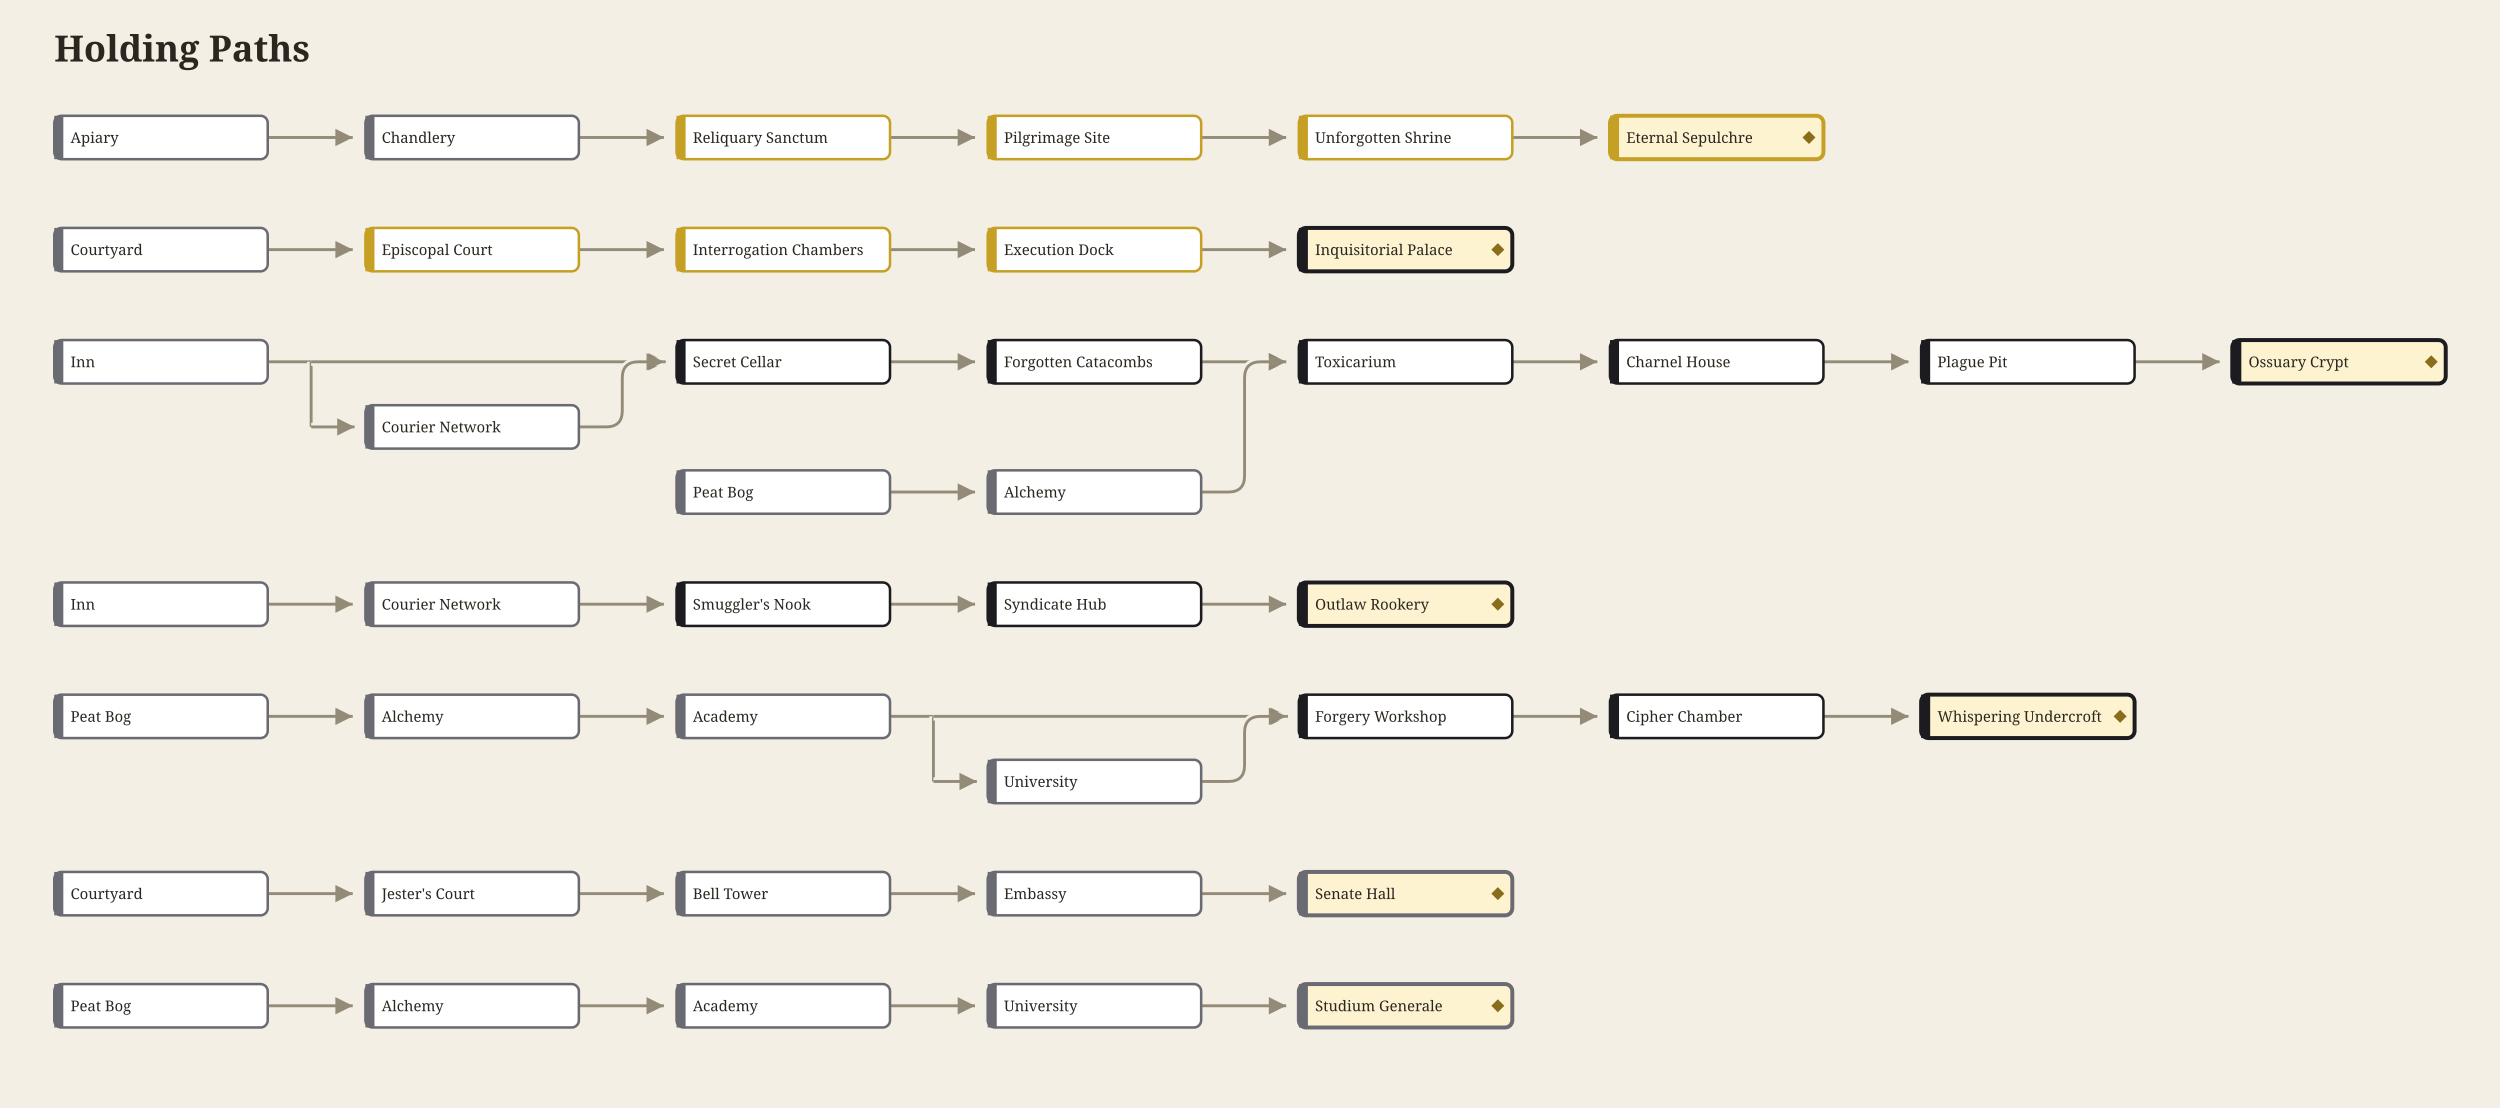
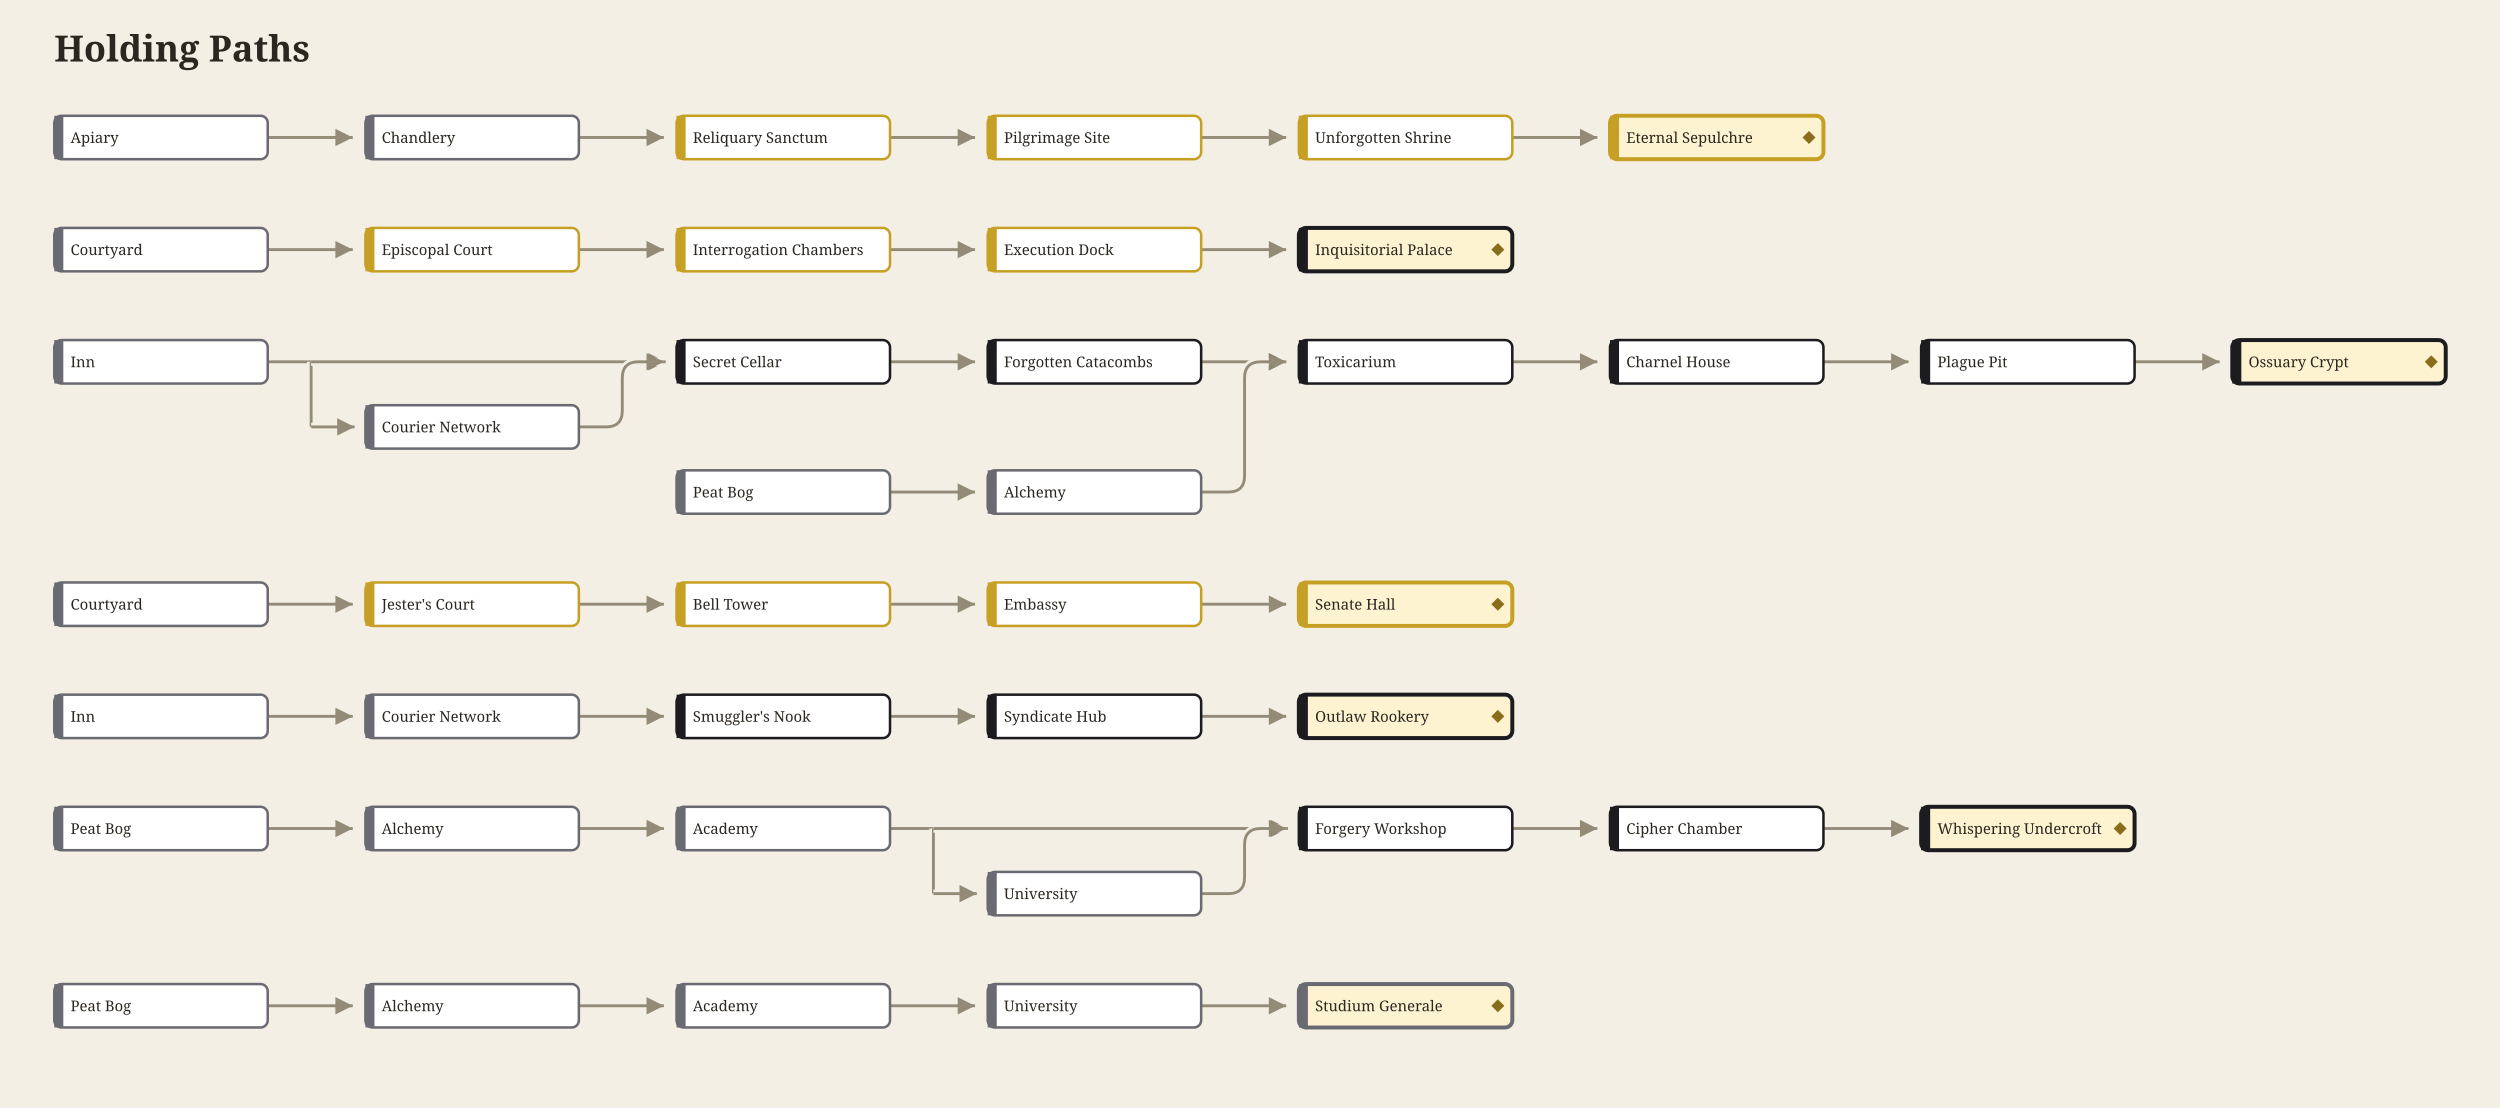
<svg xmlns="http://www.w3.org/2000/svg" width="1382" height="612" viewBox="0 0 1382 612" font-family="Georgia, serif">
  <rect width="1382" height="612" fill="#f4efe4" />
  <defs>
    <marker id="arw-2E5A8C" markerWidth="7" markerHeight="7" refX="6" refY="3" orient="auto">
      <path d="M0,0 L6,3 L0,6 Z" fill="#2E5A8C" />
    </marker>
    <marker id="arw-9E2B25" markerWidth="7" markerHeight="7" refX="6" refY="3" orient="auto">
      <path d="M0,0 L6,3 L0,6 Z" fill="#9E2B25" />
    </marker>
    <marker id="arw-1c9c8c" markerWidth="7" markerHeight="7" refX="6" refY="3" orient="auto">
      <path d="M0,0 L6,3 L0,6 Z" fill="#1c9c8c" />
    </marker>
    <marker id="arw-C6A024" markerWidth="7" markerHeight="7" refX="6" refY="3" orient="auto">
      <path d="M0,0 L6,3 L0,6 Z" fill="#C6A024" />
    </marker>
    <marker id="arw-6A3D8F" markerWidth="7" markerHeight="7" refX="6" refY="3" orient="auto">
      <path d="M0,0 L6,3 L0,6 Z" fill="#6A3D8F" />
    </marker>
    <marker id="arw-CC6A1A" markerWidth="7" markerHeight="7" refX="6" refY="3" orient="auto">
      <path d="M0,0 L6,3 L0,6 Z" fill="#CC6A1A" />
    </marker>
    <marker id="arw-3a7d3a" markerWidth="7" markerHeight="7" refX="6" refY="3" orient="auto">
      <path d="M0,0 L6,3 L0,6 Z" fill="#3a7d3a" />
    </marker>
    <marker id="arw-b5347a" markerWidth="7" markerHeight="7" refX="6" refY="3" orient="auto">
      <path d="M0,0 L6,3 L0,6 Z" fill="#b5347a" />
    </marker>
    <marker id="arw-2b6f9e" markerWidth="7" markerHeight="7" refX="6" refY="3" orient="auto">
      <path d="M0,0 L6,3 L0,6 Z" fill="#2b6f9e" />
    </marker>
    <marker id="arw-8a6d1a" markerWidth="7" markerHeight="7" refX="6" refY="3" orient="auto">
      <path d="M0,0 L6,3 L0,6 Z" fill="#8a6d1a" />
    </marker>
    <marker id="arw-5f5647" markerWidth="7" markerHeight="7" refX="6" refY="3" orient="auto">
      <path d="M0,0 L6,3 L0,6 Z" fill="#5f5647" />
    </marker>
    <marker id="arw-7a2ea0" markerWidth="7" markerHeight="7" refX="6" refY="3" orient="auto">
      <path d="M0,0 L6,3 L0,6 Z" fill="#7a2ea0" />
    </marker>
    <marker id="arw-0f8a7e" markerWidth="7" markerHeight="7" refX="6" refY="3" orient="auto">
      <path d="M0,0 L6,3 L0,6 Z" fill="#0f8a7e" />
    </marker>
    <marker id="arw-a83232" markerWidth="7" markerHeight="7" refX="6" refY="3" orient="auto">
      <path d="M0,0 L6,3 L0,6 Z" fill="#a83232" />
    </marker>
    <marker id="arw-8f8672" markerWidth="7" markerHeight="7" refX="6" refY="3" orient="auto">
      <path d="M0,0 L6,3 L0,6 Z" fill="#8f8672" />
    </marker>
  </defs>
  <text x="30" y="34" font-size="20" font-weight="bold" fill="#2b2620">Holding Paths</text>
  <path d="M148,76 L195,76" fill="none" stroke="#f4efe4" stroke-width="4.6" opacity="1" />
  <path d="M148,76 L195,76" fill="none" stroke="#8f8672" stroke-width="1.6" opacity="0.95" marker-end="url(#arw-8f8672)" />
  <path d="M320,76 L367,76" fill="none" stroke="#f4efe4" stroke-width="4.6" opacity="1" />
  <path d="M320,76 L367,76" fill="none" stroke="#8f8672" stroke-width="1.6" opacity="0.95" marker-end="url(#arw-8f8672)" />
  <path d="M492,76 L539,76" fill="none" stroke="#f4efe4" stroke-width="4.6" opacity="1" />
  <path d="M492,76 L539,76" fill="none" stroke="#8f8672" stroke-width="1.6" opacity="0.95" marker-end="url(#arw-8f8672)" />
  <path d="M664,76 L711,76" fill="none" stroke="#f4efe4" stroke-width="4.6" opacity="1" />
  <path d="M664,76 L711,76" fill="none" stroke="#8f8672" stroke-width="1.6" opacity="0.95" marker-end="url(#arw-8f8672)" />
  <path d="M836,76 L883,76" fill="none" stroke="#f4efe4" stroke-width="4.6" opacity="1" />
  <path d="M836,76 L883,76" fill="none" stroke="#8f8672" stroke-width="1.6" opacity="0.95" marker-end="url(#arw-8f8672)" />
  <rect x="30" y="64" width="118" height="24" rx="4" fill="#ffffff" stroke="#6a6a72" stroke-width="1.4" />
  <rect x="30" y="64" width="5" height="24" fill="#6a6a72" />
  <text x="39" y="79" font-size="8.2" fill="#2b2620">Apiary</text>
  <rect x="202" y="64" width="118" height="24" rx="4" fill="#ffffff" stroke="#6a6a72" stroke-width="1.4" />
  <rect x="202" y="64" width="5" height="24" fill="#6a6a72" />
  <text x="211" y="79" font-size="8.2" fill="#2b2620">Chandlery</text>
  <rect x="374" y="64" width="118" height="24" rx="4" fill="#ffffff" stroke="#C6A024" stroke-width="1.4" />
  <rect x="374" y="64" width="5" height="24" fill="#C6A024" />
  <text x="383" y="79" font-size="8.2" fill="#2b2620">Reliquary Sanctum</text>
  <rect x="546" y="64" width="118" height="24" rx="4" fill="#ffffff" stroke="#C6A024" stroke-width="1.4" />
  <rect x="546" y="64" width="5" height="24" fill="#C6A024" />
  <text x="555" y="79" font-size="8.2" fill="#2b2620">Pilgrimage Site</text>
  <rect x="718" y="64" width="118" height="24" rx="4" fill="#ffffff" stroke="#C6A024" stroke-width="1.4" />
  <rect x="718" y="64" width="5" height="24" fill="#C6A024" />
  <text x="727" y="79" font-size="8.2" fill="#2b2620">Unforgotten Shrine</text>
  <rect x="890" y="64" width="118" height="24" rx="4" fill="#fdf3d0" stroke="#C6A024" stroke-width="2.2" />
  <rect x="890" y="64" width="5" height="24" fill="#C6A024" />
  <text x="899" y="79" font-size="8.2" fill="#2b2620">Eternal Sepulchre</text>
  <polygon points="1000.0,72.4 1003.6,76.0 1000.0,79.6 996.4,76.0" fill="#8a6d1a" />
  <path d="M148,138 L195,138" fill="none" stroke="#f4efe4" stroke-width="4.6" opacity="1" />
  <path d="M148,138 L195,138" fill="none" stroke="#8f8672" stroke-width="1.6" opacity="0.95" marker-end="url(#arw-8f8672)" />
  <path d="M320,138 L367,138" fill="none" stroke="#f4efe4" stroke-width="4.6" opacity="1" />
  <path d="M320,138 L367,138" fill="none" stroke="#8f8672" stroke-width="1.6" opacity="0.95" marker-end="url(#arw-8f8672)" />
  <path d="M492,138 L539,138" fill="none" stroke="#f4efe4" stroke-width="4.6" opacity="1" />
  <path d="M492,138 L539,138" fill="none" stroke="#8f8672" stroke-width="1.6" opacity="0.95" marker-end="url(#arw-8f8672)" />
  <path d="M664,138 L711,138" fill="none" stroke="#f4efe4" stroke-width="4.6" opacity="1" />
  <path d="M664,138 L711,138" fill="none" stroke="#8f8672" stroke-width="1.6" opacity="0.95" marker-end="url(#arw-8f8672)" />
  <rect x="30" y="126" width="118" height="24" rx="4" fill="#ffffff" stroke="#6a6a72" stroke-width="1.4" />
  <rect x="30" y="126" width="5" height="24" fill="#6a6a72" />
  <text x="39" y="141" font-size="8.2" fill="#2b2620">Courtyard</text>
  <rect x="202" y="126" width="118" height="24" rx="4" fill="#ffffff" stroke="#C6A024" stroke-width="1.4" />
  <rect x="202" y="126" width="5" height="24" fill="#C6A024" />
  <text x="211" y="141" font-size="8.2" fill="#2b2620">Episcopal Court</text>
  <rect x="374" y="126" width="118" height="24" rx="4" fill="#ffffff" stroke="#C6A024" stroke-width="1.4" />
  <rect x="374" y="126" width="5" height="24" fill="#C6A024" />
  <text x="383" y="141" font-size="8.2" fill="#2b2620">Interrogation Chambers</text>
  <rect x="546" y="126" width="118" height="24" rx="4" fill="#ffffff" stroke="#C6A024" stroke-width="1.4" />
  <rect x="546" y="126" width="5" height="24" fill="#C6A024" />
  <text x="555" y="141" font-size="8.2" fill="#2b2620">Execution Dock</text>
  <rect x="718" y="126" width="118" height="24" rx="4" fill="#fdf3d0" stroke="#1c1c20" stroke-width="2.2" />
  <rect x="718" y="126" width="5" height="24" fill="#1c1c20" />
  <text x="727" y="141" font-size="8.2" fill="#2b2620">Inquisitorial Palace</text>
  <polygon points="828.0,134.4 831.6,138.0 828.0,141.6 824.4,138.0" fill="#8a6d1a" />
  <path d="M148,200 L172,200" fill="none" stroke="#f4efe4" stroke-width="4.6" opacity="1" />
  <path d="M148,200 L172,200" fill="none" stroke="#8f8672" stroke-width="1.6" opacity="0.95" />
  <path d="M172,200 L172,236" fill="none" stroke="#f4efe4" stroke-width="4.6" opacity="1" />
  <path d="M172,200 L172,236" fill="none" stroke="#8f8672" stroke-width="1.6" opacity="0.95" />
  <path d="M172,236 L196,236" fill="none" stroke="#f4efe4" stroke-width="4.6" opacity="1" />
  <path d="M172,236 L196,236" fill="none" stroke="#8f8672" stroke-width="1.6" opacity="0.95" marker-end="url(#arw-8f8672)" />
  <path d="M172,200 L368,200" fill="none" stroke="#f4efe4" stroke-width="4.6" opacity="1" />
  <path d="M172,200 L368,200" fill="none" stroke="#8f8672" stroke-width="1.6" opacity="0.95" marker-end="url(#arw-8f8672)" />
  <path d="M320,236 L335,236 Q344,236 344,227 L344,209 Q344,200 353,200 L367,200" fill="none" stroke="#f4efe4" stroke-width="4.6" opacity="1" />
  <path d="M320,236 L335,236 Q344,236 344,227 L344,209 Q344,200 353,200 L367,200" fill="none" stroke="#8f8672" stroke-width="1.6" opacity="0.95" marker-end="url(#arw-8f8672)" />
  <path d="M492,200 L539,200" fill="none" stroke="#f4efe4" stroke-width="4.6" opacity="1" />
  <path d="M492,200 L539,200" fill="none" stroke="#8f8672" stroke-width="1.6" opacity="0.95" marker-end="url(#arw-8f8672)" />
  <path d="M492,272 L539,272" fill="none" stroke="#f4efe4" stroke-width="4.6" opacity="1" />
  <path d="M492,272 L539,272" fill="none" stroke="#8f8672" stroke-width="1.6" opacity="0.95" marker-end="url(#arw-8f8672)" />
  <path d="M664,200 L711,200" fill="none" stroke="#f4efe4" stroke-width="4.6" opacity="1" />
  <path d="M664,200 L711,200" fill="none" stroke="#8f8672" stroke-width="1.6" opacity="0.95" marker-end="url(#arw-8f8672)" />
  <path d="M664,272 L679,272 Q688,272 688,263 L688,209 Q688,200 697,200 L711,200" fill="none" stroke="#f4efe4" stroke-width="4.6" opacity="1" />
  <path d="M664,272 L679,272 Q688,272 688,263 L688,209 Q688,200 697,200 L711,200" fill="none" stroke="#8f8672" stroke-width="1.6" opacity="0.95" marker-end="url(#arw-8f8672)" />
  <path d="M836,200 L883,200" fill="none" stroke="#f4efe4" stroke-width="4.6" opacity="1" />
  <path d="M836,200 L883,200" fill="none" stroke="#8f8672" stroke-width="1.6" opacity="0.95" marker-end="url(#arw-8f8672)" />
  <path d="M1008,200 L1055,200" fill="none" stroke="#f4efe4" stroke-width="4.6" opacity="1" />
  <path d="M1008,200 L1055,200" fill="none" stroke="#8f8672" stroke-width="1.6" opacity="0.95" marker-end="url(#arw-8f8672)" />
  <path d="M1180,200 L1227,200" fill="none" stroke="#f4efe4" stroke-width="4.6" opacity="1" />
  <path d="M1180,200 L1227,200" fill="none" stroke="#8f8672" stroke-width="1.6" opacity="0.95" marker-end="url(#arw-8f8672)" />
  <rect x="30" y="188" width="118" height="24" rx="4" fill="#ffffff" stroke="#6a6a72" stroke-width="1.4" />
  <rect x="30" y="188" width="5" height="24" fill="#6a6a72" />
  <text x="39" y="203" font-size="8.2" fill="#2b2620">Inn</text>
  <rect x="202" y="224" width="118" height="24" rx="4" fill="#ffffff" stroke="#6a6a72" stroke-width="1.4" />
  <rect x="202" y="224" width="5" height="24" fill="#6a6a72" />
  <text x="211" y="239" font-size="8.2" fill="#2b2620">Courier Network</text>
  <rect x="374" y="188" width="118" height="24" rx="4" fill="#ffffff" stroke="#1c1c20" stroke-width="1.4" />
  <rect x="374" y="188" width="5" height="24" fill="#1c1c20" />
  <text x="383" y="203" font-size="8.2" fill="#2b2620">Secret Cellar</text>
  <rect x="374" y="260" width="118" height="24" rx="4" fill="#ffffff" stroke="#6a6a72" stroke-width="1.4" />
  <rect x="374" y="260" width="5" height="24" fill="#6a6a72" />
  <text x="383" y="275" font-size="8.2" fill="#2b2620">Peat Bog</text>
  <rect x="546" y="188" width="118" height="24" rx="4" fill="#ffffff" stroke="#1c1c20" stroke-width="1.4" />
  <rect x="546" y="188" width="5" height="24" fill="#1c1c20" />
  <text x="555" y="203" font-size="8.2" fill="#2b2620">Forgotten Catacombs</text>
  <rect x="546" y="260" width="118" height="24" rx="4" fill="#ffffff" stroke="#6a6a72" stroke-width="1.4" />
  <rect x="546" y="260" width="5" height="24" fill="#6a6a72" />
  <text x="555" y="275" font-size="8.2" fill="#2b2620">Alchemy</text>
  <rect x="718" y="188" width="118" height="24" rx="4" fill="#ffffff" stroke="#1c1c20" stroke-width="1.4" />
  <rect x="718" y="188" width="5" height="24" fill="#1c1c20" />
  <text x="727" y="203" font-size="8.2" fill="#2b2620">Toxicarium</text>
  <rect x="890" y="188" width="118" height="24" rx="4" fill="#ffffff" stroke="#1c1c20" stroke-width="1.4" />
  <rect x="890" y="188" width="5" height="24" fill="#1c1c20" />
  <text x="899" y="203" font-size="8.2" fill="#2b2620">Charnel House</text>
  <rect x="1062" y="188" width="118" height="24" rx="4" fill="#ffffff" stroke="#1c1c20" stroke-width="1.4" />
  <rect x="1062" y="188" width="5" height="24" fill="#1c1c20" />
  <text x="1071" y="203" font-size="8.2" fill="#2b2620">Plague Pit</text>
  <rect x="1234" y="188" width="118" height="24" rx="4" fill="#fdf3d0" stroke="#1c1c20" stroke-width="2.2" />
  <rect x="1234" y="188" width="5" height="24" fill="#1c1c20" />
  <text x="1243" y="203" font-size="8.2" fill="#2b2620">Ossuary Crypt</text>
  <polygon points="1344.0,196.4 1347.6,200.0 1344.0,203.6 1340.4,200.0" fill="#8a6d1a" />
  <path d="M148,334 L195,334" fill="none" stroke="#f4efe4" stroke-width="4.6" opacity="1" />
  <path d="M148,334 L195,334" fill="none" stroke="#8f8672" stroke-width="1.6" opacity="0.95" marker-end="url(#arw-8f8672)" />
  <path d="M320,334 L367,334" fill="none" stroke="#f4efe4" stroke-width="4.6" opacity="1" />
  <path d="M320,334 L367,334" fill="none" stroke="#8f8672" stroke-width="1.6" opacity="0.95" marker-end="url(#arw-8f8672)" />
  <path d="M492,334 L539,334" fill="none" stroke="#f4efe4" stroke-width="4.6" opacity="1" />
  <path d="M492,334 L539,334" fill="none" stroke="#8f8672" stroke-width="1.6" opacity="0.95" marker-end="url(#arw-8f8672)" />
  <path d="M664,334 L711,334" fill="none" stroke="#f4efe4" stroke-width="4.6" opacity="1" />
  <path d="M664,334 L711,334" fill="none" stroke="#8f8672" stroke-width="1.6" opacity="0.95" marker-end="url(#arw-8f8672)" />
  <rect x="30" y="322" width="118" height="24" rx="4" fill="#ffffff" stroke="#6a6a72" stroke-width="1.4" />
  <rect x="30" y="322" width="5" height="24" fill="#6a6a72" />
-   <text x="39" y="337" font-size="8.2" fill="#2b2620">Inn</text>
-   <rect x="202" y="322" width="118" height="24" rx="4" fill="#ffffff" stroke="#6a6a72" stroke-width="1.4" />
-   <rect x="202" y="322" width="5" height="24" fill="#6a6a72" />
-   <text x="211" y="337" font-size="8.2" fill="#2b2620">Courier Network</text>
-   <rect x="374" y="322" width="118" height="24" rx="4" fill="#ffffff" stroke="#1c1c20" stroke-width="1.4" />
-   <rect x="374" y="322" width="5" height="24" fill="#1c1c20" />
-   <text x="383" y="337" font-size="8.2" fill="#2b2620">Smuggler's Nook</text>
-   <rect x="546" y="322" width="118" height="24" rx="4" fill="#ffffff" stroke="#1c1c20" stroke-width="1.4" />
-   <rect x="546" y="322" width="5" height="24" fill="#1c1c20" />
-   <text x="555" y="337" font-size="8.2" fill="#2b2620">Syndicate Hub</text>
-   <rect x="718" y="322" width="118" height="24" rx="4" fill="#fdf3d0" stroke="#1c1c20" stroke-width="2.2" />
-   <rect x="718" y="322" width="5" height="24" fill="#1c1c20" />
-   <text x="727" y="337" font-size="8.2" fill="#2b2620">Outlaw Rookery</text>
+   <text x="39" y="337" font-size="8.2" fill="#2b2620">Courtyard</text>
+   <rect x="202" y="322" width="118" height="24" rx="4" fill="#ffffff" stroke="#C6A024" stroke-width="1.4" />
+   <rect x="202" y="322" width="5" height="24" fill="#C6A024" />
+   <text x="211" y="337" font-size="8.2" fill="#2b2620">Jester's Court</text>
+   <rect x="374" y="322" width="118" height="24" rx="4" fill="#ffffff" stroke="#C6A024" stroke-width="1.4" />
+   <rect x="374" y="322" width="5" height="24" fill="#C6A024" />
+   <text x="383" y="337" font-size="8.2" fill="#2b2620">Bell Tower</text>
+   <rect x="546" y="322" width="118" height="24" rx="4" fill="#ffffff" stroke="#C6A024" stroke-width="1.4" />
+   <rect x="546" y="322" width="5" height="24" fill="#C6A024" />
+   <text x="555" y="337" font-size="8.2" fill="#2b2620">Embassy</text>
+   <rect x="718" y="322" width="118" height="24" rx="4" fill="#fdf3d0" stroke="#C6A024" stroke-width="2.2" />
+   <rect x="718" y="322" width="5" height="24" fill="#C6A024" />
+   <text x="727" y="337" font-size="8.2" fill="#2b2620">Senate Hall</text>
  <polygon points="828.0,330.4 831.6,334.0 828.0,337.6 824.4,334.0" fill="#8a6d1a" />
  <path d="M148,396 L195,396" fill="none" stroke="#f4efe4" stroke-width="4.6" opacity="1" />
  <path d="M148,396 L195,396" fill="none" stroke="#8f8672" stroke-width="1.6" opacity="0.95" marker-end="url(#arw-8f8672)" />
  <path d="M320,396 L367,396" fill="none" stroke="#f4efe4" stroke-width="4.6" opacity="1" />
  <path d="M320,396 L367,396" fill="none" stroke="#8f8672" stroke-width="1.6" opacity="0.95" marker-end="url(#arw-8f8672)" />
-   <path d="M492,396 L516,396" fill="none" stroke="#f4efe4" stroke-width="4.6" opacity="1" />
-   <path d="M492,396 L516,396" fill="none" stroke="#8f8672" stroke-width="1.6" opacity="0.95" />
-   <path d="M516,396 L516,432" fill="none" stroke="#f4efe4" stroke-width="4.6" opacity="1" />
-   <path d="M516,396 L516,432" fill="none" stroke="#8f8672" stroke-width="1.6" opacity="0.95" />
-   <path d="M516,432 L540,432" fill="none" stroke="#f4efe4" stroke-width="4.6" opacity="1" />
-   <path d="M516,432 L540,432" fill="none" stroke="#8f8672" stroke-width="1.6" opacity="0.95" marker-end="url(#arw-8f8672)" />
-   <path d="M516,396 L712,396" fill="none" stroke="#f4efe4" stroke-width="4.6" opacity="1" />
-   <path d="M516,396 L712,396" fill="none" stroke="#8f8672" stroke-width="1.6" opacity="0.95" marker-end="url(#arw-8f8672)" />
-   <path d="M664,432 L679,432 Q688,432 688,423 L688,405 Q688,396 697,396 L711,396" fill="none" stroke="#f4efe4" stroke-width="4.6" opacity="1" />
-   <path d="M664,432 L679,432 Q688,432 688,423 L688,405 Q688,396 697,396 L711,396" fill="none" stroke="#8f8672" stroke-width="1.6" opacity="0.95" marker-end="url(#arw-8f8672)" />
-   <path d="M836,396 L883,396" fill="none" stroke="#f4efe4" stroke-width="4.6" opacity="1" />
-   <path d="M836,396 L883,396" fill="none" stroke="#8f8672" stroke-width="1.6" opacity="0.95" marker-end="url(#arw-8f8672)" />
-   <path d="M1008,396 L1055,396" fill="none" stroke="#f4efe4" stroke-width="4.6" opacity="1" />
-   <path d="M1008,396 L1055,396" fill="none" stroke="#8f8672" stroke-width="1.6" opacity="0.95" marker-end="url(#arw-8f8672)" />
+   <path d="M492,396 L539,396" fill="none" stroke="#f4efe4" stroke-width="4.6" opacity="1" />
+   <path d="M492,396 L539,396" fill="none" stroke="#8f8672" stroke-width="1.6" opacity="0.95" marker-end="url(#arw-8f8672)" />
+   <path d="M664,396 L711,396" fill="none" stroke="#f4efe4" stroke-width="4.6" opacity="1" />
+   <path d="M664,396 L711,396" fill="none" stroke="#8f8672" stroke-width="1.6" opacity="0.95" marker-end="url(#arw-8f8672)" />
  <rect x="30" y="384" width="118" height="24" rx="4" fill="#ffffff" stroke="#6a6a72" stroke-width="1.4" />
  <rect x="30" y="384" width="5" height="24" fill="#6a6a72" />
-   <text x="39" y="399" font-size="8.2" fill="#2b2620">Peat Bog</text>
+   <text x="39" y="399" font-size="8.2" fill="#2b2620">Inn</text>
  <rect x="202" y="384" width="118" height="24" rx="4" fill="#ffffff" stroke="#6a6a72" stroke-width="1.4" />
  <rect x="202" y="384" width="5" height="24" fill="#6a6a72" />
-   <text x="211" y="399" font-size="8.2" fill="#2b2620">Alchemy</text>
-   <rect x="374" y="384" width="118" height="24" rx="4" fill="#ffffff" stroke="#6a6a72" stroke-width="1.4" />
-   <rect x="374" y="384" width="5" height="24" fill="#6a6a72" />
-   <text x="383" y="399" font-size="8.2" fill="#2b2620">Academy</text>
-   <rect x="546" y="420" width="118" height="24" rx="4" fill="#ffffff" stroke="#6a6a72" stroke-width="1.4" />
-   <rect x="546" y="420" width="5" height="24" fill="#6a6a72" />
-   <text x="555" y="435" font-size="8.2" fill="#2b2620">University</text>
-   <rect x="718" y="384" width="118" height="24" rx="4" fill="#ffffff" stroke="#1c1c20" stroke-width="1.4" />
+   <text x="211" y="399" font-size="8.2" fill="#2b2620">Courier Network</text>
+   <rect x="374" y="384" width="118" height="24" rx="4" fill="#ffffff" stroke="#1c1c20" stroke-width="1.4" />
+   <rect x="374" y="384" width="5" height="24" fill="#1c1c20" />
+   <text x="383" y="399" font-size="8.2" fill="#2b2620">Smuggler's Nook</text>
+   <rect x="546" y="384" width="118" height="24" rx="4" fill="#ffffff" stroke="#1c1c20" stroke-width="1.4" />
+   <rect x="546" y="384" width="5" height="24" fill="#1c1c20" />
+   <text x="555" y="399" font-size="8.2" fill="#2b2620">Syndicate Hub</text>
+   <rect x="718" y="384" width="118" height="24" rx="4" fill="#fdf3d0" stroke="#1c1c20" stroke-width="2.2" />
  <rect x="718" y="384" width="5" height="24" fill="#1c1c20" />
-   <text x="727" y="399" font-size="8.2" fill="#2b2620">Forgery Workshop</text>
-   <rect x="890" y="384" width="118" height="24" rx="4" fill="#ffffff" stroke="#1c1c20" stroke-width="1.4" />
-   <rect x="890" y="384" width="5" height="24" fill="#1c1c20" />
-   <text x="899" y="399" font-size="8.2" fill="#2b2620">Cipher Chamber</text>
-   <rect x="1062" y="384" width="118" height="24" rx="4" fill="#fdf3d0" stroke="#1c1c20" stroke-width="2.2" />
-   <rect x="1062" y="384" width="5" height="24" fill="#1c1c20" />
-   <text x="1071" y="399" font-size="8.2" fill="#2b2620">Whispering Undercroft</text>
-   <polygon points="1172.0,392.4 1175.6,396.0 1172.0,399.6 1168.4,396.0" fill="#8a6d1a" />
-   <path d="M148,494 L195,494" fill="none" stroke="#f4efe4" stroke-width="4.6" opacity="1" />
-   <path d="M148,494 L195,494" fill="none" stroke="#8f8672" stroke-width="1.6" opacity="0.95" marker-end="url(#arw-8f8672)" />
-   <path d="M320,494 L367,494" fill="none" stroke="#f4efe4" stroke-width="4.6" opacity="1" />
-   <path d="M320,494 L367,494" fill="none" stroke="#8f8672" stroke-width="1.6" opacity="0.95" marker-end="url(#arw-8f8672)" />
-   <path d="M492,494 L539,494" fill="none" stroke="#f4efe4" stroke-width="4.6" opacity="1" />
-   <path d="M492,494 L539,494" fill="none" stroke="#8f8672" stroke-width="1.6" opacity="0.95" marker-end="url(#arw-8f8672)" />
-   <path d="M664,494 L711,494" fill="none" stroke="#f4efe4" stroke-width="4.6" opacity="1" />
-   <path d="M664,494 L711,494" fill="none" stroke="#8f8672" stroke-width="1.6" opacity="0.95" marker-end="url(#arw-8f8672)" />
-   <rect x="30" y="482" width="118" height="24" rx="4" fill="#ffffff" stroke="#6a6a72" stroke-width="1.4" />
-   <rect x="30" y="482" width="5" height="24" fill="#6a6a72" />
-   <text x="39" y="497" font-size="8.2" fill="#2b2620">Courtyard</text>
-   <rect x="202" y="482" width="118" height="24" rx="4" fill="#ffffff" stroke="#6a6a72" stroke-width="1.4" />
-   <rect x="202" y="482" width="5" height="24" fill="#6a6a72" />
-   <text x="211" y="497" font-size="8.2" fill="#2b2620">Jester's Court</text>
-   <rect x="374" y="482" width="118" height="24" rx="4" fill="#ffffff" stroke="#6a6a72" stroke-width="1.4" />
-   <rect x="374" y="482" width="5" height="24" fill="#6a6a72" />
-   <text x="383" y="497" font-size="8.2" fill="#2b2620">Bell Tower</text>
+   <text x="727" y="399" font-size="8.2" fill="#2b2620">Outlaw Rookery</text>
+   <polygon points="828.0,392.4 831.6,396.0 828.0,399.6 824.4,396.0" fill="#8a6d1a" />
+   <path d="M148,458 L195,458" fill="none" stroke="#f4efe4" stroke-width="4.6" opacity="1" />
+   <path d="M148,458 L195,458" fill="none" stroke="#8f8672" stroke-width="1.6" opacity="0.95" marker-end="url(#arw-8f8672)" />
+   <path d="M320,458 L367,458" fill="none" stroke="#f4efe4" stroke-width="4.6" opacity="1" />
+   <path d="M320,458 L367,458" fill="none" stroke="#8f8672" stroke-width="1.6" opacity="0.95" marker-end="url(#arw-8f8672)" />
+   <path d="M492,458 L516,458" fill="none" stroke="#f4efe4" stroke-width="4.6" opacity="1" />
+   <path d="M492,458 L516,458" fill="none" stroke="#8f8672" stroke-width="1.6" opacity="0.95" />
+   <path d="M516,458 L516,494" fill="none" stroke="#f4efe4" stroke-width="4.6" opacity="1" />
+   <path d="M516,458 L516,494" fill="none" stroke="#8f8672" stroke-width="1.6" opacity="0.95" />
+   <path d="M516,494 L540,494" fill="none" stroke="#f4efe4" stroke-width="4.6" opacity="1" />
+   <path d="M516,494 L540,494" fill="none" stroke="#8f8672" stroke-width="1.6" opacity="0.95" marker-end="url(#arw-8f8672)" />
+   <path d="M516,458 L712,458" fill="none" stroke="#f4efe4" stroke-width="4.6" opacity="1" />
+   <path d="M516,458 L712,458" fill="none" stroke="#8f8672" stroke-width="1.6" opacity="0.95" marker-end="url(#arw-8f8672)" />
+   <path d="M664,494 L679,494 Q688,494 688,485 L688,467 Q688,458 697,458 L711,458" fill="none" stroke="#f4efe4" stroke-width="4.6" opacity="1" />
+   <path d="M664,494 L679,494 Q688,494 688,485 L688,467 Q688,458 697,458 L711,458" fill="none" stroke="#8f8672" stroke-width="1.6" opacity="0.95" marker-end="url(#arw-8f8672)" />
+   <path d="M836,458 L883,458" fill="none" stroke="#f4efe4" stroke-width="4.6" opacity="1" />
+   <path d="M836,458 L883,458" fill="none" stroke="#8f8672" stroke-width="1.6" opacity="0.95" marker-end="url(#arw-8f8672)" />
+   <path d="M1008,458 L1055,458" fill="none" stroke="#f4efe4" stroke-width="4.6" opacity="1" />
+   <path d="M1008,458 L1055,458" fill="none" stroke="#8f8672" stroke-width="1.6" opacity="0.95" marker-end="url(#arw-8f8672)" />
+   <rect x="30" y="446" width="118" height="24" rx="4" fill="#ffffff" stroke="#6a6a72" stroke-width="1.4" />
+   <rect x="30" y="446" width="5" height="24" fill="#6a6a72" />
+   <text x="39" y="461" font-size="8.2" fill="#2b2620">Peat Bog</text>
+   <rect x="202" y="446" width="118" height="24" rx="4" fill="#ffffff" stroke="#6a6a72" stroke-width="1.4" />
+   <rect x="202" y="446" width="5" height="24" fill="#6a6a72" />
+   <text x="211" y="461" font-size="8.2" fill="#2b2620">Alchemy</text>
+   <rect x="374" y="446" width="118" height="24" rx="4" fill="#ffffff" stroke="#6a6a72" stroke-width="1.4" />
+   <rect x="374" y="446" width="5" height="24" fill="#6a6a72" />
+   <text x="383" y="461" font-size="8.2" fill="#2b2620">Academy</text>
  <rect x="546" y="482" width="118" height="24" rx="4" fill="#ffffff" stroke="#6a6a72" stroke-width="1.4" />
  <rect x="546" y="482" width="5" height="24" fill="#6a6a72" />
-   <text x="555" y="497" font-size="8.2" fill="#2b2620">Embassy</text>
-   <rect x="718" y="482" width="118" height="24" rx="4" fill="#fdf3d0" stroke="#6a6a72" stroke-width="2.2" />
-   <rect x="718" y="482" width="5" height="24" fill="#6a6a72" />
-   <text x="727" y="497" font-size="8.2" fill="#2b2620">Senate Hall</text>
-   <polygon points="828.0,490.4 831.6,494.0 828.0,497.6 824.4,494.0" fill="#8a6d1a" />
+   <text x="555" y="497" font-size="8.2" fill="#2b2620">University</text>
+   <rect x="718" y="446" width="118" height="24" rx="4" fill="#ffffff" stroke="#1c1c20" stroke-width="1.4" />
+   <rect x="718" y="446" width="5" height="24" fill="#1c1c20" />
+   <text x="727" y="461" font-size="8.2" fill="#2b2620">Forgery Workshop</text>
+   <rect x="890" y="446" width="118" height="24" rx="4" fill="#ffffff" stroke="#1c1c20" stroke-width="1.4" />
+   <rect x="890" y="446" width="5" height="24" fill="#1c1c20" />
+   <text x="899" y="461" font-size="8.2" fill="#2b2620">Cipher Chamber</text>
+   <rect x="1062" y="446" width="118" height="24" rx="4" fill="#fdf3d0" stroke="#1c1c20" stroke-width="2.2" />
+   <rect x="1062" y="446" width="5" height="24" fill="#1c1c20" />
+   <text x="1071" y="461" font-size="8.2" fill="#2b2620">Whispering Undercroft</text>
+   <polygon points="1172.0,454.4 1175.6,458.0 1172.0,461.6 1168.4,458.0" fill="#8a6d1a" />
  <path d="M148,556 L195,556" fill="none" stroke="#f4efe4" stroke-width="4.6" opacity="1" />
  <path d="M148,556 L195,556" fill="none" stroke="#8f8672" stroke-width="1.6" opacity="0.95" marker-end="url(#arw-8f8672)" />
  <path d="M320,556 L367,556" fill="none" stroke="#f4efe4" stroke-width="4.6" opacity="1" />
  <path d="M320,556 L367,556" fill="none" stroke="#8f8672" stroke-width="1.6" opacity="0.95" marker-end="url(#arw-8f8672)" />
  <path d="M492,556 L539,556" fill="none" stroke="#f4efe4" stroke-width="4.6" opacity="1" />
  <path d="M492,556 L539,556" fill="none" stroke="#8f8672" stroke-width="1.6" opacity="0.95" marker-end="url(#arw-8f8672)" />
  <path d="M664,556 L711,556" fill="none" stroke="#f4efe4" stroke-width="4.6" opacity="1" />
  <path d="M664,556 L711,556" fill="none" stroke="#8f8672" stroke-width="1.6" opacity="0.95" marker-end="url(#arw-8f8672)" />
  <rect x="30" y="544" width="118" height="24" rx="4" fill="#ffffff" stroke="#6a6a72" stroke-width="1.4" />
  <rect x="30" y="544" width="5" height="24" fill="#6a6a72" />
  <text x="39" y="559" font-size="8.2" fill="#2b2620">Peat Bog</text>
  <rect x="202" y="544" width="118" height="24" rx="4" fill="#ffffff" stroke="#6a6a72" stroke-width="1.4" />
  <rect x="202" y="544" width="5" height="24" fill="#6a6a72" />
  <text x="211" y="559" font-size="8.2" fill="#2b2620">Alchemy</text>
  <rect x="374" y="544" width="118" height="24" rx="4" fill="#ffffff" stroke="#6a6a72" stroke-width="1.4" />
  <rect x="374" y="544" width="5" height="24" fill="#6a6a72" />
  <text x="383" y="559" font-size="8.2" fill="#2b2620">Academy</text>
  <rect x="546" y="544" width="118" height="24" rx="4" fill="#ffffff" stroke="#6a6a72" stroke-width="1.4" />
  <rect x="546" y="544" width="5" height="24" fill="#6a6a72" />
  <text x="555" y="559" font-size="8.2" fill="#2b2620">University</text>
  <rect x="718" y="544" width="118" height="24" rx="4" fill="#fdf3d0" stroke="#6a6a72" stroke-width="2.2" />
  <rect x="718" y="544" width="5" height="24" fill="#6a6a72" />
  <text x="727" y="559" font-size="8.2" fill="#2b2620">Studium Generale</text>
  <polygon points="828.0,552.4 831.6,556.0 828.0,559.6 824.4,556.0" fill="#8a6d1a" />
</svg>
